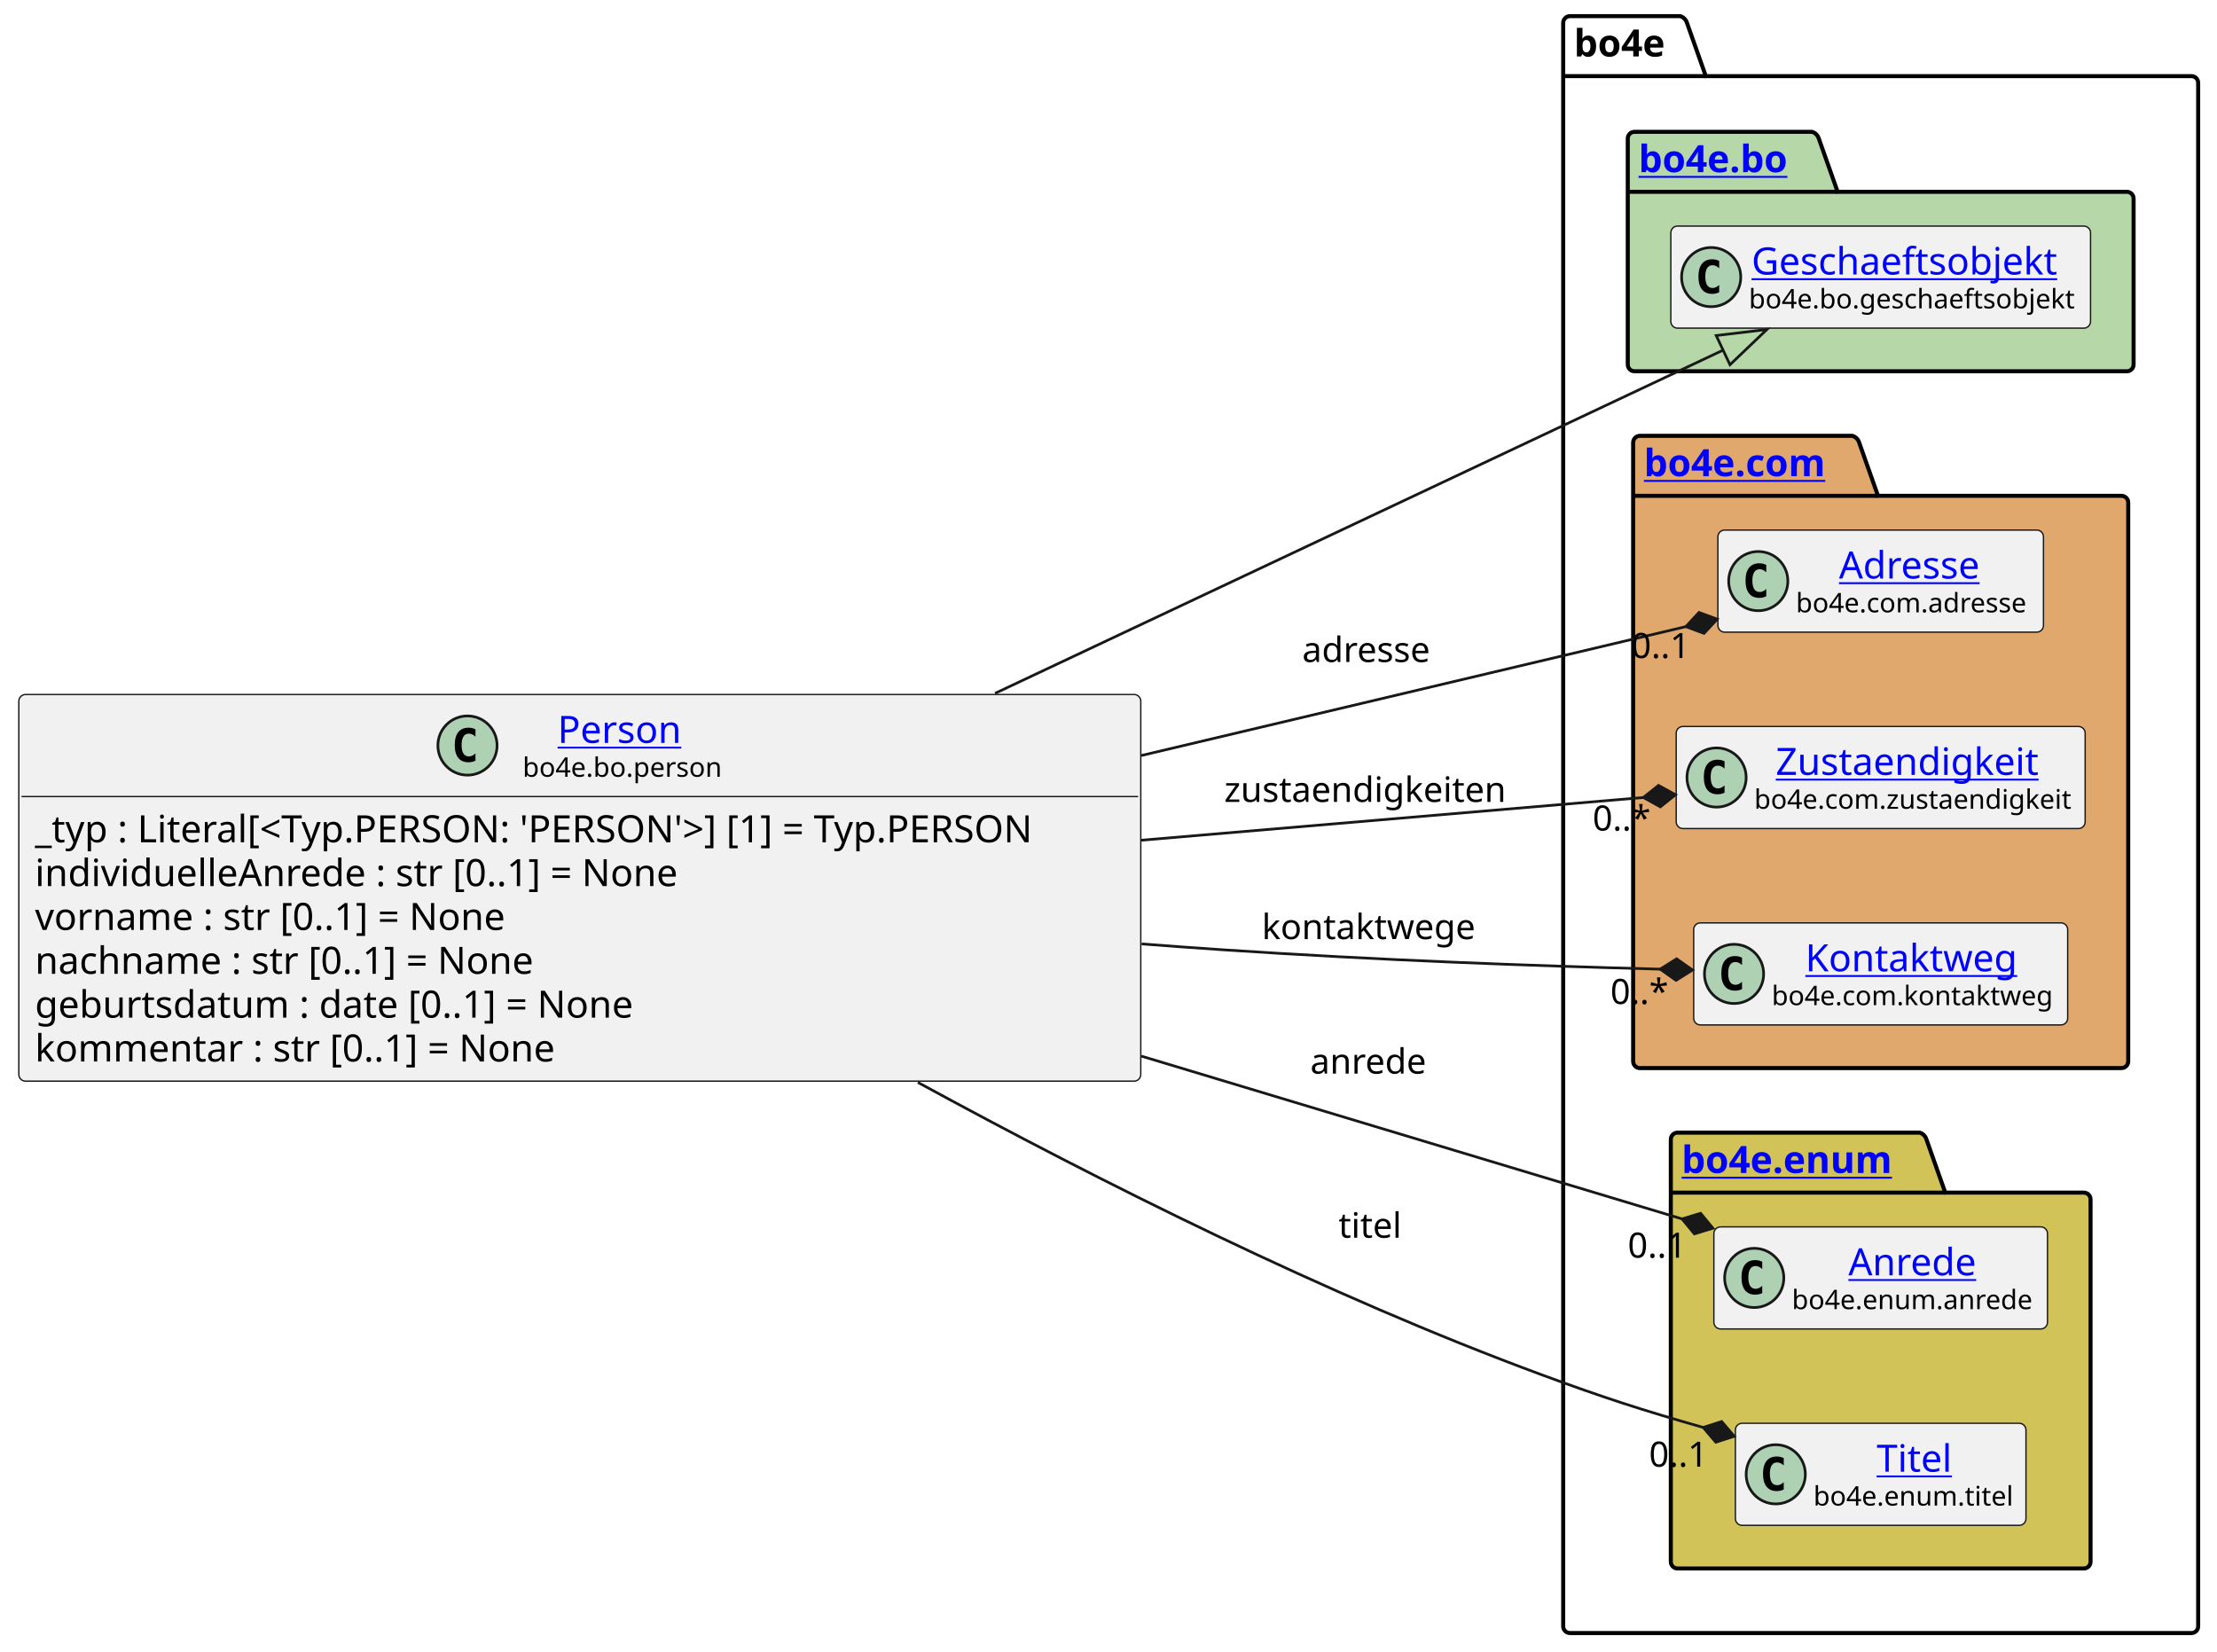
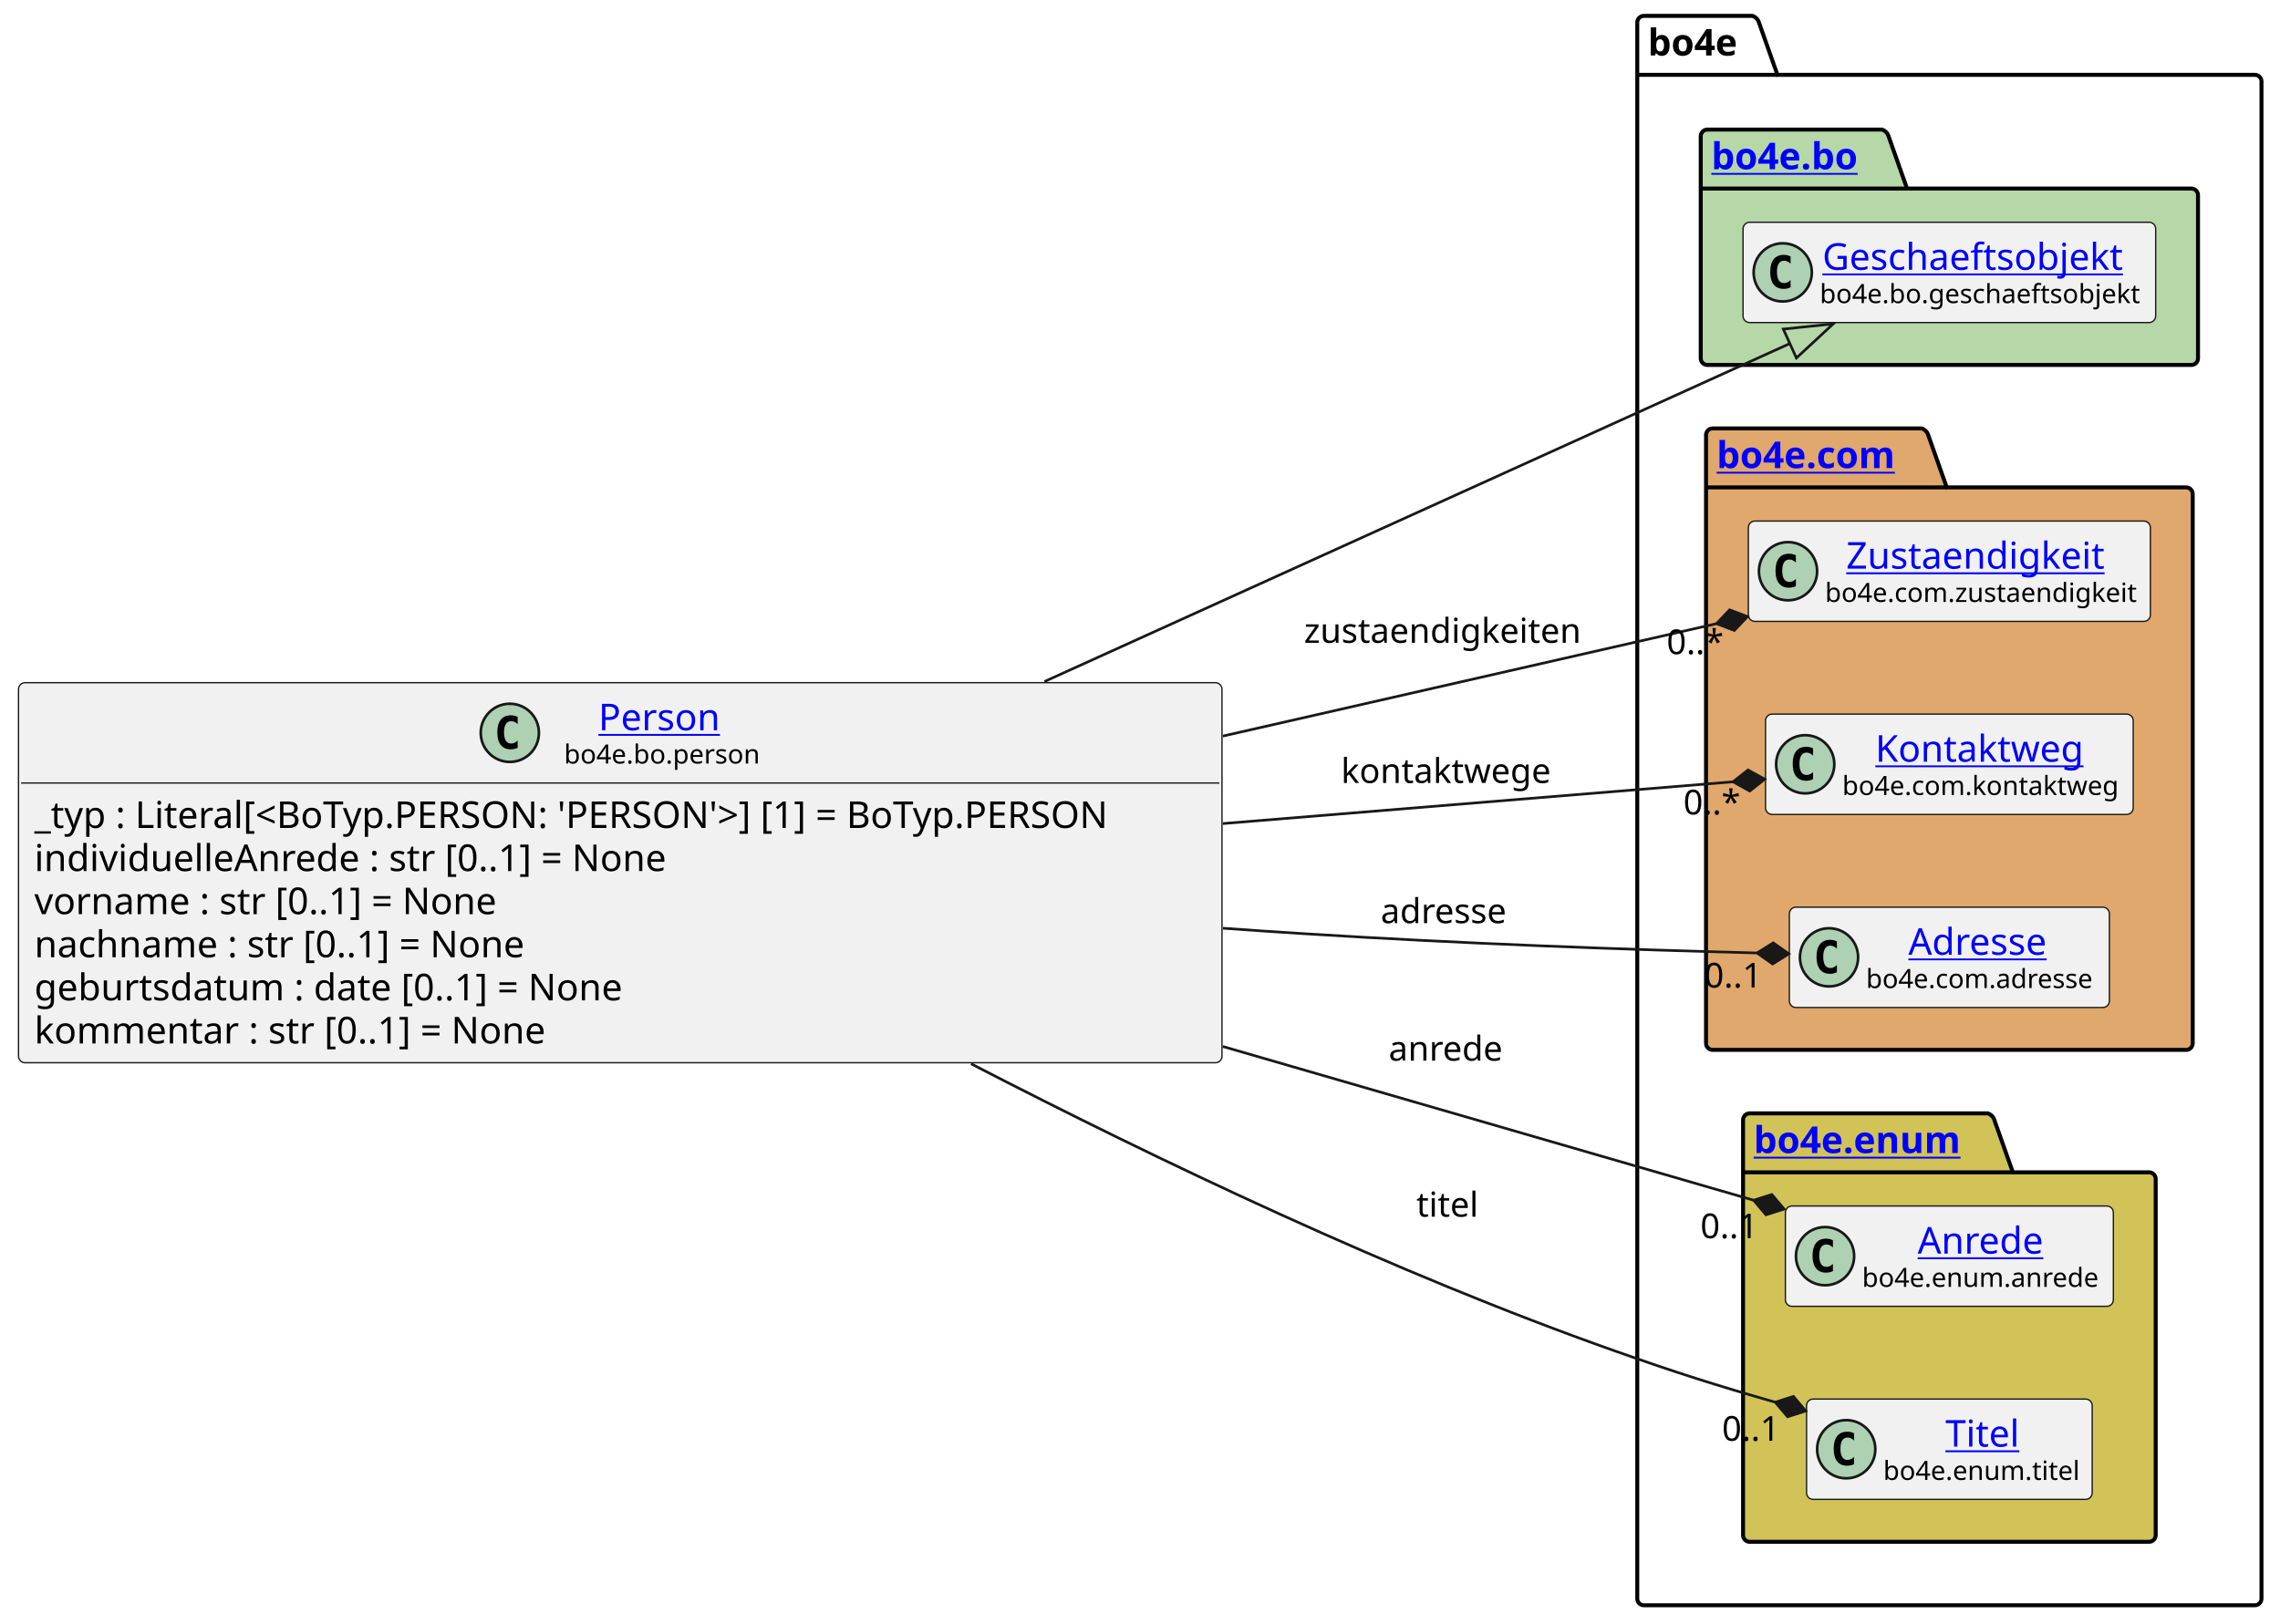
- <svg xmlns="http://www.w3.org/2000/svg" xmlns:xlink="http://www.w3.org/1999/xlink" contentStyleType="text/css" height="614px" preserveAspectRatio="none" style="width:824px;height:614px;background:#FFFFFF;" version="1.1" viewBox="0 0 824 614" width="824px" zoomAndPan="magnify">
+ <svg xmlns="http://www.w3.org/2000/svg" xmlns:xlink="http://www.w3.org/1999/xlink" contentStyleType="text/css" height="614px" preserveAspectRatio="none" style="width:862px;height:614px;background:#FFFFFF;" version="1.1" viewBox="0 0 862 614" width="862px" zoomAndPan="magnify">
  <defs />
  <g>
    <g id="cluster_bo4e">
-       <path d="M583.5,6 L624.5,6 A3.75,3.75 0 0 1 627,8.5 L634,28.297 L814.5,28.297 A2.5,2.5 0 0 1 817,30.797 L817,604.5 A2.5,2.5 0 0 1 814.5,607 L583.5,607 A2.5,2.5 0 0 1 581,604.5 L581,8.5 A2.5,2.5 0 0 1 583.5,6 " fill="none" style="stroke:#000000;stroke-width:1.5;" />
-       <line style="stroke:#000000;stroke-width:1.5;" x1="581" x2="634" y1="28.297" y2="28.297" />
-       <text fill="#000000" font-family="sans-serif" font-size="14" font-weight="bold" lengthAdjust="spacing" textLength="40" x="585" y="20.995">bo4e</text>
+       <path d="M621.5,6 L662.5,6 A3.75,3.75 0 0 1 665,8.5 L672,28.297 L852.5,28.297 A2.5,2.5 0 0 1 855,30.797 L855,604.5 A2.5,2.5 0 0 1 852.5,607 L621.5,607 A2.5,2.5 0 0 1 619,604.5 L619,8.5 A2.5,2.5 0 0 1 621.5,6 " fill="none" style="stroke:#000000;stroke-width:1.5;" />
+       <line style="stroke:#000000;stroke-width:1.5;" x1="619" x2="672" y1="28.297" y2="28.297" />
+       <text fill="#000000" font-family="sans-serif" font-size="14" font-weight="bold" lengthAdjust="spacing" textLength="40" x="623" y="20.995">bo4e</text>
    </g>
    <g id="cluster_bo">
-       <path d="M607.5,49 L673.5,49 A3.75,3.75 0 0 1 676,51.5 L683,71.297 L790.5,71.297 A2.5,2.5 0 0 1 793,73.797 L793,135.5 A2.5,2.5 0 0 1 790.5,138 L607.5,138 A2.5,2.5 0 0 1 605,135.5 L605,51.5 A2.5,2.5 0 0 1 607.5,49 " fill="#B6D7A8" style="stroke:#000000;stroke-width:1.5;" />
-       <line style="stroke:#000000;stroke-width:1.5;" x1="605" x2="683" y1="71.297" y2="71.297" />
+       <path d="M645.5,49 L711.5,49 A3.75,3.75 0 0 1 714,51.5 L721,71.297 L828.5,71.297 A2.5,2.5 0 0 1 831,73.797 L831,135.5 A2.5,2.5 0 0 1 828.5,138 L645.5,138 A2.5,2.5 0 0 1 643,135.5 L643,51.5 A2.5,2.5 0 0 1 645.5,49 " fill="#B6D7A8" style="stroke:#000000;stroke-width:1.5;" />
+       <line style="stroke:#000000;stroke-width:1.5;" x1="643" x2="721" y1="71.297" y2="71.297" />
      <a href="https://bo4e.github.io/BO4E-python/latest/api/bo4e.bo.html" target="_top" title="https://bo4e.github.io/BO4E-python/latest/api/bo4e.bo.html" xlink:actuate="onRequest" xlink:href="https://bo4e.github.io/BO4E-python/latest/api/bo4e.bo.html" xlink:show="new" xlink:title="https://bo4e.github.io/BO4E-python/latest/api/bo4e.bo.html" xlink:type="simple">
-         <text fill="#0000FF" font-family="sans-serif" font-size="14" font-weight="bold" lengthAdjust="spacing" text-decoration="underline" textLength="65" x="609" y="63.995">bo4e.bo</text>
+         <text fill="#0000FF" font-family="sans-serif" font-size="14" font-weight="bold" lengthAdjust="spacing" text-decoration="underline" textLength="65" x="647" y="63.995">bo4e.bo</text>
      </a>
    </g>
    <g id="cluster_com">
-       <path d="M609.5,162 L688.5,162 A3.75,3.75 0 0 1 691,164.5 L698,184.297 L788.5,184.297 A2.5,2.5 0 0 1 791,186.797 L791,394.5 A2.5,2.5 0 0 1 788.5,397 L609.5,397 A2.5,2.5 0 0 1 607,394.5 L607,164.5 A2.5,2.5 0 0 1 609.5,162 " fill="#E0A86C" style="stroke:#000000;stroke-width:1.5;" />
-       <line style="stroke:#000000;stroke-width:1.5;" x1="607" x2="698" y1="184.297" y2="184.297" />
+       <path d="M647.5,162 L726.5,162 A3.75,3.75 0 0 1 729,164.5 L736,184.297 L826.5,184.297 A2.5,2.5 0 0 1 829,186.797 L829,394.5 A2.5,2.5 0 0 1 826.5,397 L647.5,397 A2.5,2.5 0 0 1 645,394.5 L645,164.5 A2.5,2.5 0 0 1 647.5,162 " fill="#E0A86C" style="stroke:#000000;stroke-width:1.5;" />
+       <line style="stroke:#000000;stroke-width:1.5;" x1="645" x2="736" y1="184.297" y2="184.297" />
      <a href="https://bo4e.github.io/BO4E-python/latest/api/bo4e.com.html" target="_top" title="https://bo4e.github.io/BO4E-python/latest/api/bo4e.com.html" xlink:actuate="onRequest" xlink:href="https://bo4e.github.io/BO4E-python/latest/api/bo4e.com.html" xlink:show="new" xlink:title="https://bo4e.github.io/BO4E-python/latest/api/bo4e.com.html" xlink:type="simple">
-         <text fill="#0000FF" font-family="sans-serif" font-size="14" font-weight="bold" lengthAdjust="spacing" text-decoration="underline" textLength="78" x="611" y="176.995">bo4e.com</text>
+         <text fill="#0000FF" font-family="sans-serif" font-size="14" font-weight="bold" lengthAdjust="spacing" text-decoration="underline" textLength="78" x="649" y="176.995">bo4e.com</text>
      </a>
    </g>
    <g id="cluster_enum">
-       <path d="M623.5,421 L713.5,421 A3.75,3.75 0 0 1 716,423.5 L723,443.297 L774.5,443.297 A2.5,2.5 0 0 1 777,445.797 L777,580.5 A2.5,2.5 0 0 1 774.5,583 L623.5,583 A2.5,2.5 0 0 1 621,580.5 L621,423.5 A2.5,2.5 0 0 1 623.5,421 " fill="#D1C358" style="stroke:#000000;stroke-width:1.5;" />
-       <line style="stroke:#000000;stroke-width:1.5;" x1="621" x2="723" y1="443.297" y2="443.297" />
+       <path d="M661.5,421 L751.5,421 A3.75,3.75 0 0 1 754,423.5 L761,443.297 L812.5,443.297 A2.5,2.5 0 0 1 815,445.797 L815,580.5 A2.5,2.5 0 0 1 812.5,583 L661.5,583 A2.5,2.5 0 0 1 659,580.5 L659,423.5 A2.5,2.5 0 0 1 661.5,421 " fill="#D1C358" style="stroke:#000000;stroke-width:1.5;" />
+       <line style="stroke:#000000;stroke-width:1.5;" x1="659" x2="761" y1="443.297" y2="443.297" />
      <a href="https://bo4e.github.io/BO4E-python/latest/api/bo4e.enum.html" target="_top" title="https://bo4e.github.io/BO4E-python/latest/api/bo4e.enum.html" xlink:actuate="onRequest" xlink:href="https://bo4e.github.io/BO4E-python/latest/api/bo4e.enum.html" xlink:show="new" xlink:title="https://bo4e.github.io/BO4E-python/latest/api/bo4e.enum.html" xlink:type="simple">
-         <text fill="#0000FF" font-family="sans-serif" font-size="14" font-weight="bold" lengthAdjust="spacing" text-decoration="underline" textLength="89" x="625" y="435.995">bo4e.enum</text>
+         <text fill="#0000FF" font-family="sans-serif" font-size="14" font-weight="bold" lengthAdjust="spacing" text-decoration="underline" textLength="89" x="663" y="435.995">bo4e.enum</text>
      </a>
    </g>
    <g id="elem_Geschaeftsobjekt">
-       <rect codeLine="13" fill="#F1F1F1" height="37.938" id="Geschaeftsobjekt" rx="2.5" ry="2.5" style="stroke:#181818;stroke-width:0.5;" width="156" x="621" y="84.03" />
-       <ellipse cx="636" cy="102.999" fill="#ADD1B2" rx="11" ry="11" style="stroke:#181818;stroke-width:1.0;" />
-       <path d="M638.969,108.639 Q638.391,108.936 637.75,109.077 Q637.109,109.233 636.406,109.233 Q633.906,109.233 632.578,107.593 Q631.266,105.936 631.266,102.811 Q631.266,99.686 632.578,98.03 Q633.906,96.374 636.406,96.374 Q637.109,96.374 637.75,96.53 Q638.406,96.686 638.969,96.983 L638.969,99.702 Q638.344,99.124 637.75,98.858 Q637.156,98.577 636.531,98.577 Q635.188,98.577 634.5,99.655 Q633.812,100.718 633.812,102.811 Q633.812,104.905 634.5,105.983 Q635.188,107.046 636.531,107.046 Q637.156,107.046 637.75,106.78 Q638.344,106.499 638.969,105.921 L638.969,108.639 Z " fill="#000000" />
+       <rect codeLine="13" fill="#F1F1F1" height="37.938" id="Geschaeftsobjekt" rx="2.5" ry="2.5" style="stroke:#181818;stroke-width:0.5;" width="156" x="659" y="84.03" />
+       <ellipse cx="674" cy="102.999" fill="#ADD1B2" rx="11" ry="11" style="stroke:#181818;stroke-width:1.0;" />
+       <path d="M676.969,108.639 Q676.391,108.936 675.75,109.077 Q675.109,109.233 674.406,109.233 Q671.906,109.233 670.578,107.593 Q669.266,105.936 669.266,102.811 Q669.266,99.686 670.578,98.03 Q671.906,96.374 674.406,96.374 Q675.109,96.374 675.75,96.53 Q676.406,96.686 676.969,96.983 L676.969,99.702 Q676.344,99.124 675.75,98.858 Q675.156,98.577 674.531,98.577 Q673.188,98.577 672.5,99.655 Q671.812,100.718 671.812,102.811 Q671.812,104.905 672.5,105.983 Q673.188,107.046 674.531,107.046 Q675.156,107.046 675.75,106.78 Q676.344,106.499 676.969,105.921 L676.969,108.639 Z " fill="#000000" />
      <a href="https://bo4e.github.io/BO4E-python/latest/api/bo4e.bo.html#bo4e.bo.geschaeftsobjekt.Geschaeftsobjekt" target="_top" title="https://bo4e.github.io/BO4E-python/latest/api/bo4e.bo.html#bo4e.bo.geschaeftsobjekt.Geschaeftsobjekt" xlink:actuate="onRequest" xlink:href="https://bo4e.github.io/BO4E-python/latest/api/bo4e.bo.html#bo4e.bo.geschaeftsobjekt.Geschaeftsobjekt" xlink:show="new" xlink:title="https://bo4e.github.io/BO4E-python/latest/api/bo4e.bo.html#bo4e.bo.geschaeftsobjekt.Geschaeftsobjekt" xlink:type="simple">
-         <text fill="#0000FF" font-family="sans-serif" font-size="14" lengthAdjust="spacing" text-decoration="underline" textLength="122" x="651" y="102.025">Geschaeftsobjekt</text>
+         <text fill="#0000FF" font-family="sans-serif" font-size="14" lengthAdjust="spacing" text-decoration="underline" textLength="122" x="689" y="102.025">Geschaeftsobjekt</text>
      </a>
-       <text fill="#000000" font-family="sans-serif" font-size="10" lengthAdjust="spacing" textLength="124" x="650" y="114.609">bo4e.bo.geschaeftsobjekt</text>
+       <text fill="#000000" font-family="sans-serif" font-size="10" lengthAdjust="spacing" textLength="124" x="688" y="114.609">bo4e.bo.geschaeftsobjekt</text>
+     </g>
+     <g id="elem_Zustaendigkeit">
+       <rect codeLine="16" fill="#F1F1F1" height="37.938" id="Zustaendigkeit" rx="2.5" ry="2.5" style="stroke:#181818;stroke-width:0.5;" width="152" x="661" y="197.03" />
+       <ellipse cx="676" cy="215.999" fill="#ADD1B2" rx="11" ry="11" style="stroke:#181818;stroke-width:1.0;" />
+       <path d="M678.969,221.639 Q678.391,221.936 677.75,222.077 Q677.109,222.233 676.406,222.233 Q673.906,222.233 672.578,220.593 Q671.266,218.936 671.266,215.811 Q671.266,212.686 672.578,211.03 Q673.906,209.374 676.406,209.374 Q677.109,209.374 677.75,209.53 Q678.406,209.686 678.969,209.983 L678.969,212.702 Q678.344,212.124 677.75,211.858 Q677.156,211.577 676.531,211.577 Q675.188,211.577 674.5,212.655 Q673.812,213.718 673.812,215.811 Q673.812,217.905 674.5,218.983 Q675.188,220.046 676.531,220.046 Q677.156,220.046 677.75,219.78 Q678.344,219.499 678.969,218.921 L678.969,221.639 Z " fill="#000000" />
+       <a href="https://bo4e.github.io/BO4E-python/latest/api/bo4e.com.html#bo4e.com.zustaendigkeit.Zustaendigkeit" target="_top" title="https://bo4e.github.io/BO4E-python/latest/api/bo4e.com.html#bo4e.com.zustaendigkeit.Zustaendigkeit" xlink:actuate="onRequest" xlink:href="https://bo4e.github.io/BO4E-python/latest/api/bo4e.com.html#bo4e.com.zustaendigkeit.Zustaendigkeit" xlink:show="new" xlink:title="https://bo4e.github.io/BO4E-python/latest/api/bo4e.com.html#bo4e.com.zustaendigkeit.Zustaendigkeit" xlink:type="simple">
+         <text fill="#0000FF" font-family="sans-serif" font-size="14" lengthAdjust="spacing" text-decoration="underline" textLength="104" x="698" y="215.025">Zustaendigkeit</text>
+       </a>
+       <text fill="#000000" font-family="sans-serif" font-size="10" lengthAdjust="spacing" textLength="120" x="690" y="227.609">bo4e.com.zustaendigkeit</text>
+     </g>
+     <g id="elem_Kontaktweg">
+       <rect codeLine="17" fill="#F1F1F1" height="37.938" id="Kontaktweg" rx="2.5" ry="2.5" style="stroke:#181818;stroke-width:0.5;" width="139" x="667.5" y="270.03" />
+       <ellipse cx="682.5" cy="288.999" fill="#ADD1B2" rx="11" ry="11" style="stroke:#181818;stroke-width:1.0;" />
+       <path d="M685.469,294.639 Q684.891,294.936 684.25,295.077 Q683.609,295.233 682.906,295.233 Q680.406,295.233 679.078,293.592 Q677.766,291.936 677.766,288.811 Q677.766,285.686 679.078,284.03 Q680.406,282.374 682.906,282.374 Q683.609,282.374 684.25,282.53 Q684.906,282.686 685.469,282.983 L685.469,285.702 Q684.844,285.124 684.25,284.858 Q683.656,284.577 683.031,284.577 Q681.688,284.577 681,285.655 Q680.312,286.717 680.312,288.811 Q680.312,290.905 681,291.983 Q681.688,293.046 683.031,293.046 Q683.656,293.046 684.25,292.78 Q684.844,292.499 685.469,291.921 L685.469,294.639 Z " fill="#000000" />
+       <a href="https://bo4e.github.io/BO4E-python/latest/api/bo4e.com.html#bo4e.com.kontaktweg.Kontaktweg" target="_top" title="https://bo4e.github.io/BO4E-python/latest/api/bo4e.com.html#bo4e.com.kontaktweg.Kontaktweg" xlink:actuate="onRequest" xlink:href="https://bo4e.github.io/BO4E-python/latest/api/bo4e.com.html#bo4e.com.kontaktweg.Kontaktweg" xlink:show="new" xlink:title="https://bo4e.github.io/BO4E-python/latest/api/bo4e.com.html#bo4e.com.kontaktweg.Kontaktweg" xlink:type="simple">
+         <text fill="#0000FF" font-family="sans-serif" font-size="14" lengthAdjust="spacing" text-decoration="underline" textLength="82" x="709" y="288.025">Kontaktweg</text>
+       </a>
+       <text fill="#000000" font-family="sans-serif" font-size="10" lengthAdjust="spacing" textLength="107" x="696.5" y="300.609">bo4e.com.kontaktweg</text>
    </g>
    <g id="elem_Adresse">
-       <rect codeLine="16" fill="#F1F1F1" height="37.938" id="Adresse" rx="2.5" ry="2.5" style="stroke:#181818;stroke-width:0.5;" width="121" x="638.5" y="197.03" />
-       <ellipse cx="653.5" cy="215.999" fill="#ADD1B2" rx="11" ry="11" style="stroke:#181818;stroke-width:1.0;" />
-       <path d="M656.469,221.639 Q655.891,221.936 655.25,222.077 Q654.609,222.233 653.906,222.233 Q651.406,222.233 650.078,220.593 Q648.766,218.936 648.766,215.811 Q648.766,212.686 650.078,211.03 Q651.406,209.374 653.906,209.374 Q654.609,209.374 655.25,209.53 Q655.906,209.686 656.469,209.983 L656.469,212.702 Q655.844,212.124 655.25,211.858 Q654.656,211.577 654.031,211.577 Q652.688,211.577 652,212.655 Q651.312,213.718 651.312,215.811 Q651.312,217.905 652,218.983 Q652.688,220.046 654.031,220.046 Q654.656,220.046 655.25,219.78 Q655.844,219.499 656.469,218.921 L656.469,221.639 Z " fill="#000000" />
+       <rect codeLine="18" fill="#F1F1F1" height="37.938" id="Adresse" rx="2.5" ry="2.5" style="stroke:#181818;stroke-width:0.5;" width="121" x="676.5" y="343.03" />
+       <ellipse cx="691.5" cy="361.999" fill="#ADD1B2" rx="11" ry="11" style="stroke:#181818;stroke-width:1.0;" />
+       <path d="M694.469,367.639 Q693.891,367.936 693.25,368.077 Q692.609,368.233 691.906,368.233 Q689.406,368.233 688.078,366.592 Q686.766,364.936 686.766,361.811 Q686.766,358.686 688.078,357.03 Q689.406,355.374 691.906,355.374 Q692.609,355.374 693.25,355.53 Q693.906,355.686 694.469,355.983 L694.469,358.702 Q693.844,358.124 693.25,357.858 Q692.656,357.577 692.031,357.577 Q690.688,357.577 690,358.655 Q689.312,359.717 689.312,361.811 Q689.312,363.905 690,364.983 Q690.688,366.046 692.031,366.046 Q692.656,366.046 693.25,365.78 Q693.844,365.499 694.469,364.921 L694.469,367.639 Z " fill="#000000" />
      <a href="https://bo4e.github.io/BO4E-python/latest/api/bo4e.com.html#bo4e.com.adresse.Adresse" target="_top" title="https://bo4e.github.io/BO4E-python/latest/api/bo4e.com.html#bo4e.com.adresse.Adresse" xlink:actuate="onRequest" xlink:href="https://bo4e.github.io/BO4E-python/latest/api/bo4e.com.html#bo4e.com.adresse.Adresse" xlink:show="new" xlink:title="https://bo4e.github.io/BO4E-python/latest/api/bo4e.com.html#bo4e.com.adresse.Adresse" xlink:type="simple">
-         <text fill="#0000FF" font-family="sans-serif" font-size="14" lengthAdjust="spacing" text-decoration="underline" textLength="57" x="683.5" y="215.025">Adresse</text>
+         <text fill="#0000FF" font-family="sans-serif" font-size="14" lengthAdjust="spacing" text-decoration="underline" textLength="57" x="721.5" y="361.025">Adresse</text>
      </a>
-       <text fill="#000000" font-family="sans-serif" font-size="10" lengthAdjust="spacing" textLength="89" x="667.5" y="227.609">bo4e.com.adresse</text>
-     </g>
-     <g id="elem_Zustaendigkeit">
-       <rect codeLine="17" fill="#F1F1F1" height="37.938" id="Zustaendigkeit" rx="2.5" ry="2.5" style="stroke:#181818;stroke-width:0.5;" width="152" x="623" y="270.03" />
-       <ellipse cx="638" cy="288.999" fill="#ADD1B2" rx="11" ry="11" style="stroke:#181818;stroke-width:1.0;" />
-       <path d="M640.969,294.639 Q640.391,294.936 639.75,295.077 Q639.109,295.233 638.406,295.233 Q635.906,295.233 634.578,293.592 Q633.266,291.936 633.266,288.811 Q633.266,285.686 634.578,284.03 Q635.906,282.374 638.406,282.374 Q639.109,282.374 639.75,282.53 Q640.406,282.686 640.969,282.983 L640.969,285.702 Q640.344,285.124 639.75,284.858 Q639.156,284.577 638.531,284.577 Q637.188,284.577 636.5,285.655 Q635.812,286.717 635.812,288.811 Q635.812,290.905 636.5,291.983 Q637.188,293.046 638.531,293.046 Q639.156,293.046 639.75,292.78 Q640.344,292.499 640.969,291.921 L640.969,294.639 Z " fill="#000000" />
-       <a href="https://bo4e.github.io/BO4E-python/latest/api/bo4e.com.html#bo4e.com.zustaendigkeit.Zustaendigkeit" target="_top" title="https://bo4e.github.io/BO4E-python/latest/api/bo4e.com.html#bo4e.com.zustaendigkeit.Zustaendigkeit" xlink:actuate="onRequest" xlink:href="https://bo4e.github.io/BO4E-python/latest/api/bo4e.com.html#bo4e.com.zustaendigkeit.Zustaendigkeit" xlink:show="new" xlink:title="https://bo4e.github.io/BO4E-python/latest/api/bo4e.com.html#bo4e.com.zustaendigkeit.Zustaendigkeit" xlink:type="simple">
-         <text fill="#0000FF" font-family="sans-serif" font-size="14" lengthAdjust="spacing" text-decoration="underline" textLength="104" x="660" y="288.025">Zustaendigkeit</text>
-       </a>
-       <text fill="#000000" font-family="sans-serif" font-size="10" lengthAdjust="spacing" textLength="120" x="652" y="300.609">bo4e.com.zustaendigkeit</text>
-     </g>
-     <g id="elem_Kontaktweg">
-       <rect codeLine="18" fill="#F1F1F1" height="37.938" id="Kontaktweg" rx="2.5" ry="2.5" style="stroke:#181818;stroke-width:0.5;" width="139" x="629.5" y="343.03" />
-       <ellipse cx="644.5" cy="361.999" fill="#ADD1B2" rx="11" ry="11" style="stroke:#181818;stroke-width:1.0;" />
-       <path d="M647.469,367.639 Q646.891,367.936 646.25,368.077 Q645.609,368.233 644.906,368.233 Q642.406,368.233 641.078,366.592 Q639.766,364.936 639.766,361.811 Q639.766,358.686 641.078,357.03 Q642.406,355.374 644.906,355.374 Q645.609,355.374 646.25,355.53 Q646.906,355.686 647.469,355.983 L647.469,358.702 Q646.844,358.124 646.25,357.858 Q645.656,357.577 645.031,357.577 Q643.688,357.577 643,358.655 Q642.312,359.717 642.312,361.811 Q642.312,363.905 643,364.983 Q643.688,366.046 645.031,366.046 Q645.656,366.046 646.25,365.78 Q646.844,365.499 647.469,364.921 L647.469,367.639 Z " fill="#000000" />
-       <a href="https://bo4e.github.io/BO4E-python/latest/api/bo4e.com.html#bo4e.com.kontaktweg.Kontaktweg" target="_top" title="https://bo4e.github.io/BO4E-python/latest/api/bo4e.com.html#bo4e.com.kontaktweg.Kontaktweg" xlink:actuate="onRequest" xlink:href="https://bo4e.github.io/BO4E-python/latest/api/bo4e.com.html#bo4e.com.kontaktweg.Kontaktweg" xlink:show="new" xlink:title="https://bo4e.github.io/BO4E-python/latest/api/bo4e.com.html#bo4e.com.kontaktweg.Kontaktweg" xlink:type="simple">
-         <text fill="#0000FF" font-family="sans-serif" font-size="14" lengthAdjust="spacing" text-decoration="underline" textLength="82" x="671" y="361.025">Kontaktweg</text>
-       </a>
-       <text fill="#000000" font-family="sans-serif" font-size="10" lengthAdjust="spacing" textLength="107" x="658.5" y="373.609">bo4e.com.kontaktweg</text>
+       <text fill="#000000" font-family="sans-serif" font-size="10" lengthAdjust="spacing" textLength="89" x="705.5" y="373.609">bo4e.com.adresse</text>
    </g>
    <g id="elem_Anrede">
-       <rect codeLine="21" fill="#F1F1F1" height="37.938" id="Anrede" rx="2.5" ry="2.5" style="stroke:#181818;stroke-width:0.5;" width="124" x="637" y="456.03" />
-       <ellipse cx="652" cy="474.999" fill="#ADD1B2" rx="11" ry="11" style="stroke:#181818;stroke-width:1.0;" />
-       <path d="M654.969,480.639 Q654.391,480.936 653.75,481.077 Q653.109,481.233 652.406,481.233 Q649.906,481.233 648.578,479.592 Q647.266,477.936 647.266,474.811 Q647.266,471.686 648.578,470.03 Q649.906,468.374 652.406,468.374 Q653.109,468.374 653.75,468.53 Q654.406,468.686 654.969,468.983 L654.969,471.702 Q654.344,471.124 653.75,470.858 Q653.156,470.577 652.531,470.577 Q651.188,470.577 650.5,471.655 Q649.812,472.717 649.812,474.811 Q649.812,476.905 650.5,477.983 Q651.188,479.046 652.531,479.046 Q653.156,479.046 653.75,478.78 Q654.344,478.499 654.969,477.921 L654.969,480.639 Z " fill="#000000" />
+       <rect codeLine="21" fill="#F1F1F1" height="37.938" id="Anrede" rx="2.5" ry="2.5" style="stroke:#181818;stroke-width:0.5;" width="124" x="675" y="456.03" />
+       <ellipse cx="690" cy="474.999" fill="#ADD1B2" rx="11" ry="11" style="stroke:#181818;stroke-width:1.0;" />
+       <path d="M692.969,480.639 Q692.391,480.936 691.75,481.077 Q691.109,481.233 690.406,481.233 Q687.906,481.233 686.578,479.592 Q685.266,477.936 685.266,474.811 Q685.266,471.686 686.578,470.03 Q687.906,468.374 690.406,468.374 Q691.109,468.374 691.75,468.53 Q692.406,468.686 692.969,468.983 L692.969,471.702 Q692.344,471.124 691.75,470.858 Q691.156,470.577 690.531,470.577 Q689.188,470.577 688.5,471.655 Q687.812,472.717 687.812,474.811 Q687.812,476.905 688.5,477.983 Q689.188,479.046 690.531,479.046 Q691.156,479.046 691.75,478.78 Q692.344,478.499 692.969,477.921 L692.969,480.639 Z " fill="#000000" />
      <a href="https://bo4e.github.io/BO4E-python/latest/api/bo4e.enum.html#bo4e.enum.anrede.Anrede" target="_top" title="https://bo4e.github.io/BO4E-python/latest/api/bo4e.enum.html#bo4e.enum.anrede.Anrede" xlink:actuate="onRequest" xlink:href="https://bo4e.github.io/BO4E-python/latest/api/bo4e.enum.html#bo4e.enum.anrede.Anrede" xlink:show="new" xlink:title="https://bo4e.github.io/BO4E-python/latest/api/bo4e.enum.html#bo4e.enum.anrede.Anrede" xlink:type="simple">
-         <text fill="#0000FF" font-family="sans-serif" font-size="14" lengthAdjust="spacing" text-decoration="underline" textLength="50" x="687" y="474.025">Anrede</text>
+         <text fill="#0000FF" font-family="sans-serif" font-size="14" lengthAdjust="spacing" text-decoration="underline" textLength="50" x="725" y="474.025">Anrede</text>
      </a>
-       <text fill="#000000" font-family="sans-serif" font-size="10" lengthAdjust="spacing" textLength="92" x="666" y="486.609">bo4e.enum.anrede</text>
+       <text fill="#000000" font-family="sans-serif" font-size="10" lengthAdjust="spacing" textLength="92" x="704" y="486.609">bo4e.enum.anrede</text>
    </g>
    <g id="elem_Titel">
-       <rect codeLine="22" fill="#F1F1F1" height="37.938" id="Titel" rx="2.5" ry="2.5" style="stroke:#181818;stroke-width:0.5;" width="108" x="645" y="529.03" />
-       <ellipse cx="660" cy="547.999" fill="#ADD1B2" rx="11" ry="11" style="stroke:#181818;stroke-width:1.0;" />
-       <path d="M662.969,553.639 Q662.391,553.936 661.75,554.077 Q661.109,554.233 660.406,554.233 Q657.906,554.233 656.578,552.592 Q655.266,550.936 655.266,547.811 Q655.266,544.686 656.578,543.03 Q657.906,541.374 660.406,541.374 Q661.109,541.374 661.75,541.53 Q662.406,541.686 662.969,541.983 L662.969,544.702 Q662.344,544.124 661.75,543.858 Q661.156,543.577 660.531,543.577 Q659.188,543.577 658.5,544.655 Q657.812,545.717 657.812,547.811 Q657.812,549.905 658.5,550.983 Q659.188,552.046 660.531,552.046 Q661.156,552.046 661.75,551.78 Q662.344,551.499 662.969,550.921 L662.969,553.639 Z " fill="#000000" />
+       <rect codeLine="22" fill="#F1F1F1" height="37.938" id="Titel" rx="2.5" ry="2.5" style="stroke:#181818;stroke-width:0.5;" width="108" x="683" y="529.03" />
+       <ellipse cx="698" cy="547.999" fill="#ADD1B2" rx="11" ry="11" style="stroke:#181818;stroke-width:1.0;" />
+       <path d="M700.969,553.639 Q700.391,553.936 699.75,554.077 Q699.109,554.233 698.406,554.233 Q695.906,554.233 694.578,552.592 Q693.266,550.936 693.266,547.811 Q693.266,544.686 694.578,543.03 Q695.906,541.374 698.406,541.374 Q699.109,541.374 699.75,541.53 Q700.406,541.686 700.969,541.983 L700.969,544.702 Q700.344,544.124 699.75,543.858 Q699.156,543.577 698.531,543.577 Q697.188,543.577 696.5,544.655 Q695.812,545.717 695.812,547.811 Q695.812,549.905 696.5,550.983 Q697.188,552.046 698.531,552.046 Q699.156,552.046 699.75,551.78 Q700.344,551.499 700.969,550.921 L700.969,553.639 Z " fill="#000000" />
      <a href="https://bo4e.github.io/BO4E-python/latest/api/bo4e.enum.html#bo4e.enum.titel.Titel" target="_top" title="https://bo4e.github.io/BO4E-python/latest/api/bo4e.enum.html#bo4e.enum.titel.Titel" xlink:actuate="onRequest" xlink:href="https://bo4e.github.io/BO4E-python/latest/api/bo4e.enum.html#bo4e.enum.titel.Titel" xlink:show="new" xlink:title="https://bo4e.github.io/BO4E-python/latest/api/bo4e.enum.html#bo4e.enum.titel.Titel" xlink:type="simple">
-         <text fill="#0000FF" font-family="sans-serif" font-size="14" lengthAdjust="spacing" text-decoration="underline" textLength="29" x="697.5" y="547.025">Titel</text>
+         <text fill="#0000FF" font-family="sans-serif" font-size="14" lengthAdjust="spacing" text-decoration="underline" textLength="29" x="735.5" y="547.025">Titel</text>
      </a>
-       <text fill="#000000" font-family="sans-serif" font-size="10" lengthAdjust="spacing" textLength="76" x="674" y="559.609">bo4e.enum.titel</text>
+       <text fill="#000000" font-family="sans-serif" font-size="10" lengthAdjust="spacing" textLength="76" x="712" y="559.609">bo4e.enum.titel</text>
    </g>
    <g id="elem_Person">
-       <rect codeLine="3" fill="#F1F1F1" height="143.719" id="Person" rx="2.5" ry="2.5" style="stroke:#181818;stroke-width:0.5;" width="417" x="7" y="258.14" />
-       <ellipse cx="173.75" cy="277.109" fill="#ADD1B2" rx="11" ry="11" style="stroke:#181818;stroke-width:1.0;" />
-       <path d="M176.719,282.749 Q176.141,283.046 175.5,283.187 Q174.859,283.343 174.156,283.343 Q171.656,283.343 170.328,281.702 Q169.016,280.046 169.016,276.921 Q169.016,273.796 170.328,272.14 Q171.656,270.484 174.156,270.484 Q174.859,270.484 175.5,270.64 Q176.156,270.796 176.719,271.093 L176.719,273.812 Q176.094,273.234 175.5,272.968 Q174.906,272.687 174.281,272.687 Q172.938,272.687 172.25,273.765 Q171.562,274.827 171.562,276.921 Q171.562,279.015 172.25,280.093 Q172.938,281.156 174.281,281.156 Q174.906,281.156 175.5,280.89 Q176.094,280.609 176.719,280.031 L176.719,282.749 Z " fill="#000000" />
+       <rect codeLine="3" fill="#F1F1F1" height="143.719" id="Person" rx="2.5" ry="2.5" style="stroke:#181818;stroke-width:0.5;" width="455" x="7" y="258.14" />
+       <ellipse cx="192.75" cy="277.109" fill="#ADD1B2" rx="11" ry="11" style="stroke:#181818;stroke-width:1.0;" />
+       <path d="M195.719,282.749 Q195.141,283.046 194.5,283.187 Q193.859,283.343 193.156,283.343 Q190.656,283.343 189.328,281.702 Q188.016,280.046 188.016,276.921 Q188.016,273.796 189.328,272.14 Q190.656,270.484 193.156,270.484 Q193.859,270.484 194.5,270.64 Q195.156,270.796 195.719,271.093 L195.719,273.812 Q195.094,273.234 194.5,272.968 Q193.906,272.687 193.281,272.687 Q191.938,272.687 191.25,273.765 Q190.562,274.827 190.562,276.921 Q190.562,279.015 191.25,280.093 Q191.938,281.156 193.281,281.156 Q193.906,281.156 194.5,280.89 Q195.094,280.609 195.719,280.031 L195.719,282.749 Z " fill="#000000" />
      <a href="https://bo4e.github.io/BO4E-python/latest/api/bo4e.bo.html#bo4e.bo.person.Person" target="_top" title="https://bo4e.github.io/BO4E-python/latest/api/bo4e.bo.html#bo4e.bo.person.Person" xlink:actuate="onRequest" xlink:href="https://bo4e.github.io/BO4E-python/latest/api/bo4e.bo.html#bo4e.bo.person.Person" xlink:show="new" xlink:title="https://bo4e.github.io/BO4E-python/latest/api/bo4e.bo.html#bo4e.bo.person.Person" xlink:type="simple">
-         <text fill="#0000FF" font-family="sans-serif" font-size="14" lengthAdjust="spacing" text-decoration="underline" textLength="49" x="207.25" y="276.135">Person</text>
+         <text fill="#0000FF" font-family="sans-serif" font-size="14" lengthAdjust="spacing" text-decoration="underline" textLength="49" x="226.25" y="276.135">Person</text>
      </a>
-       <text fill="#000000" font-family="sans-serif" font-size="10" lengthAdjust="spacing" textLength="75" x="194.25" y="288.719">bo4e.bo.person</text>
-       <line style="stroke:#181818;stroke-width:0.5;" x1="8" x2="423" y1="296.077" y2="296.077" />
-       <text fill="#000000" font-family="sans-serif" font-size="14" lengthAdjust="spacing" textLength="405" x="13" y="313.073">_typ : Literal[&lt;Typ.PERSON: 'PERSON'&gt;] [1] = Typ.PERSON</text>
+       <text fill="#000000" font-family="sans-serif" font-size="10" lengthAdjust="spacing" textLength="75" x="213.25" y="288.719">bo4e.bo.person</text>
+       <line style="stroke:#181818;stroke-width:0.5;" x1="8" x2="461" y1="296.077" y2="296.077" />
+       <text fill="#000000" font-family="sans-serif" font-size="14" lengthAdjust="spacing" textLength="443" x="13" y="313.073">_typ : Literal[&lt;BoTyp.PERSON: 'PERSON'&gt;] [1] = BoTyp.PERSON</text>
      <text fill="#000000" font-family="sans-serif" font-size="14" lengthAdjust="spacing" textLength="254" x="13" y="329.37">individuelleAnrede : str [0..1] = None</text>
      <text fill="#000000" font-family="sans-serif" font-size="14" lengthAdjust="spacing" textLength="188" x="13" y="345.666">vorname : str [0..1] = None</text>
      <text fill="#000000" font-family="sans-serif" font-size="14" lengthAdjust="spacing" textLength="201" x="13" y="361.963">nachname : str [0..1] = None</text>
      <text fill="#000000" font-family="sans-serif" font-size="14" lengthAdjust="spacing" textLength="239" x="13" y="378.26">geburtsdatum : date [0..1] = None</text>
      <text fill="#000000" font-family="sans-serif" font-size="14" lengthAdjust="spacing" textLength="207" x="13" y="394.557">kommentar : str [0..1] = None</text>
    </g>
    <g id="link_Person_Geschaeftsobjekt">
-       <path codeLine="25" d="M369.84,257.71 C470.05,210.47 577.358,159.875 640.428,130.145 " fill="none" id="Person-to-Geschaeftsobjekt" style="stroke:#181818;stroke-width:1.0;" />
-       <polygon fill="none" points="656.71,122.47,637.87,124.718,642.986,135.572,656.71,122.47" style="stroke:#181818;stroke-width:1.0;" />
+       <path codeLine="25" d="M394.89,257.71 C499.06,210.47 611.127,159.634 676.687,129.904 " fill="none" id="Person-to-Geschaeftsobjekt" style="stroke:#181818;stroke-width:1.0;" />
+       <polygon fill="none" points="693.08,122.47,674.209,124.439,679.165,135.368,693.08,122.47" style="stroke:#181818;stroke-width:1.0;" />
    </g>
    <g id="link_Person_Anrede">
-       <path codeLine="26" d="M424.19,392.55 C501.19,415.73 571.29,436.839 625.17,453.069 " fill="none" id="Person-to-Anrede" style="stroke:#181818;stroke-width:1.0;" />
-       <polygon fill="#181818" points="636.66,456.53,632.069,450.969,625.17,453.069,629.761,458.63,636.66,456.53" style="stroke:#181818;stroke-width:1.0;" />
-       <text fill="#000000" font-family="sans-serif" font-size="13" lengthAdjust="spacing" textLength="45" x="487" y="399.067">anrede</text>
-       <text fill="#000000" font-family="sans-serif" font-size="13" lengthAdjust="spacing" textLength="24" x="604.994" y="467.473">0..1</text>
+       <path codeLine="26" d="M462.32,395.71 C540.17,418.27 609.544,438.36 663.004,453.85 " fill="none" id="Person-to-Anrede" style="stroke:#181818;stroke-width:1.0;" />
+       <polygon fill="#181818" points="674.53,457.19,669.88,451.678,663.004,453.85,667.654,459.362,674.53,457.19" style="stroke:#181818;stroke-width:1.0;" />
+       <text fill="#000000" font-family="sans-serif" font-size="13" lengthAdjust="spacing" textLength="45" x="525" y="401.067">anrede</text>
+       <text fill="#000000" font-family="sans-serif" font-size="13" lengthAdjust="spacing" textLength="24" x="642.85" y="468.201">0..1</text>
    </g>
    <g id="link_Person_Titel">
-       <path codeLine="27" d="M341.15,402.32 C408.17,438.86 493.22,481.57 573,511 C596.14,519.54 610.697,524.229 633.037,530.579 " fill="none" id="Person-to-Titel" style="stroke:#181818;stroke-width:1.0;" />
-       <polygon fill="#181818" points="644.58,533.86,639.902,528.372,633.037,530.579,637.715,536.067,644.58,533.86" style="stroke:#181818;stroke-width:1.0;" />
-       <text fill="#000000" font-family="sans-serif" font-size="13" lengthAdjust="spacing" textLength="24" x="497.5" y="460.067">titel</text>
-       <text fill="#000000" font-family="sans-serif" font-size="13" lengthAdjust="spacing" textLength="24" x="612.9" y="545.167">0..1</text>
+       <path codeLine="27" d="M367.14,402.26 C437.83,438.79 527.4,481.5 611,511 C634.26,519.21 648.845,523.822 671.165,530.222 " fill="none" id="Person-to-Titel" style="stroke:#181818;stroke-width:1.0;" />
+       <polygon fill="#181818" points="682.7,533.53,678.035,528.031,671.165,530.222,675.83,535.721,682.7,533.53" style="stroke:#181818;stroke-width:1.0;" />
+       <text fill="#000000" font-family="sans-serif" font-size="13" lengthAdjust="spacing" textLength="24" x="535.5" y="460.067">titel</text>
+       <text fill="#000000" font-family="sans-serif" font-size="13" lengthAdjust="spacing" textLength="24" x="651.034" y="544.799">0..1</text>
    </g>
    <g id="link_Person_Kontaktweg">
-       <path codeLine="28" d="M424.33,350.85 C434.36,351.63 444.29,352.35 454,353 C513,356.94 568.154,358.943 617.054,360.233 " fill="none" id="Person-to-Kontaktweg" style="stroke:#181818;stroke-width:1.0;" />
-       <polygon fill="#181818" points="629.05,360.55,623.158,356.393,617.054,360.233,622.947,364.39,629.05,360.55" style="stroke:#181818;stroke-width:1.0;" />
-       <text fill="#000000" font-family="sans-serif" font-size="13" lengthAdjust="spacing" textLength="81" x="469" y="349.067">kontaktwege</text>
-       <text fill="#000000" font-family="sans-serif" font-size="13" lengthAdjust="spacing" textLength="23" x="598.541" y="373.181">0..*</text>
+       <path codeLine="28" d="M462.32,311.42 C536.68,305.33 601.86,299.99 655.22,295.62 " fill="none" id="Person-to-Kontaktweg" style="stroke:#181818;stroke-width:1.0;" />
+       <polygon fill="#181818" points="667.18,294.64,660.874,291.143,655.22,295.62,661.527,299.116,667.18,294.64" style="stroke:#181818;stroke-width:1.0;" />
+       <text fill="#000000" font-family="sans-serif" font-size="13" lengthAdjust="spacing" textLength="81" x="507" y="296.067">kontaktwege</text>
+       <text fill="#000000" font-family="sans-serif" font-size="13" lengthAdjust="spacing" textLength="23" x="636.429" y="307.966">0..*</text>
    </g>
    <g id="link_Person_Zustaendigkeit">
-       <path codeLine="29" d="M424.19,312.31 C494.82,306.3 557.363,300.978 610.793,296.428 " fill="none" id="Person-to-Zustaendigkeit" style="stroke:#181818;stroke-width:1.0;" />
-       <polygon fill="#181818" points="622.75,295.41,616.432,291.933,610.793,296.428,617.111,299.905,622.75,295.41" style="stroke:#181818;stroke-width:1.0;" />
-       <text fill="#000000" font-family="sans-serif" font-size="13" lengthAdjust="spacing" textLength="109" x="455" y="298.067">zustaendigkeiten</text>
-       <text fill="#000000" font-family="sans-serif" font-size="13" lengthAdjust="spacing" textLength="23" x="591.935" y="308.722">0..*</text>
+       <path codeLine="29" d="M462.32,278.34 C533.71,262.08 595.96,247.895 648.96,235.825 " fill="none" id="Person-to-Zustaendigkeit" style="stroke:#181818;stroke-width:1.0;" />
+       <polygon fill="#181818" points="660.66,233.16,653.922,230.592,648.96,235.825,655.698,238.392,660.66,233.16" style="stroke:#181818;stroke-width:1.0;" />
+       <text fill="#000000" font-family="sans-serif" font-size="13" lengthAdjust="spacing" textLength="109" x="493" y="243.067">zustaendigkeiten</text>
+       <text fill="#000000" font-family="sans-serif" font-size="13" lengthAdjust="spacing" textLength="23" x="630.111" y="247.352">0..*</text>
    </g>
    <g id="link_Person_Adresse">
-       <path codeLine="30" d="M424.19,280.83 C501.95,262.42 572.723,245.665 626.573,232.915 " fill="none" id="Person-to-Adresse" style="stroke:#181818;stroke-width:1.0;" />
-       <polygon fill="#181818" points="638.25,230.15,631.49,227.64,626.573,232.915,633.333,235.425,638.25,230.15" style="stroke:#181818;stroke-width:1.0;" />
-       <text fill="#000000" font-family="sans-serif" font-size="13" lengthAdjust="spacing" textLength="51" x="484" y="246.067">adresse</text>
-       <text fill="#000000" font-family="sans-serif" font-size="13" lengthAdjust="spacing" textLength="24" x="606.293" y="244.592">0..1</text>
+       <path codeLine="30" d="M462.38,350.99 C472.39,351.71 482.29,352.39 492,353 C554.82,356.97 614.874,359.042 664.294,360.352 " fill="none" id="Person-to-Adresse" style="stroke:#181818;stroke-width:1.0;" />
+       <polygon fill="#181818" points="676.29,360.67,670.398,356.512,664.294,360.352,670.186,364.51,676.29,360.67" style="stroke:#181818;stroke-width:1.0;" />
+       <text fill="#000000" font-family="sans-serif" font-size="13" lengthAdjust="spacing" textLength="51" x="522" y="349.067">adresse</text>
+       <text fill="#000000" font-family="sans-serif" font-size="13" lengthAdjust="spacing" textLength="24" x="644.337" y="373.419">0..1</text>
    </g>
  </g>
</svg>
